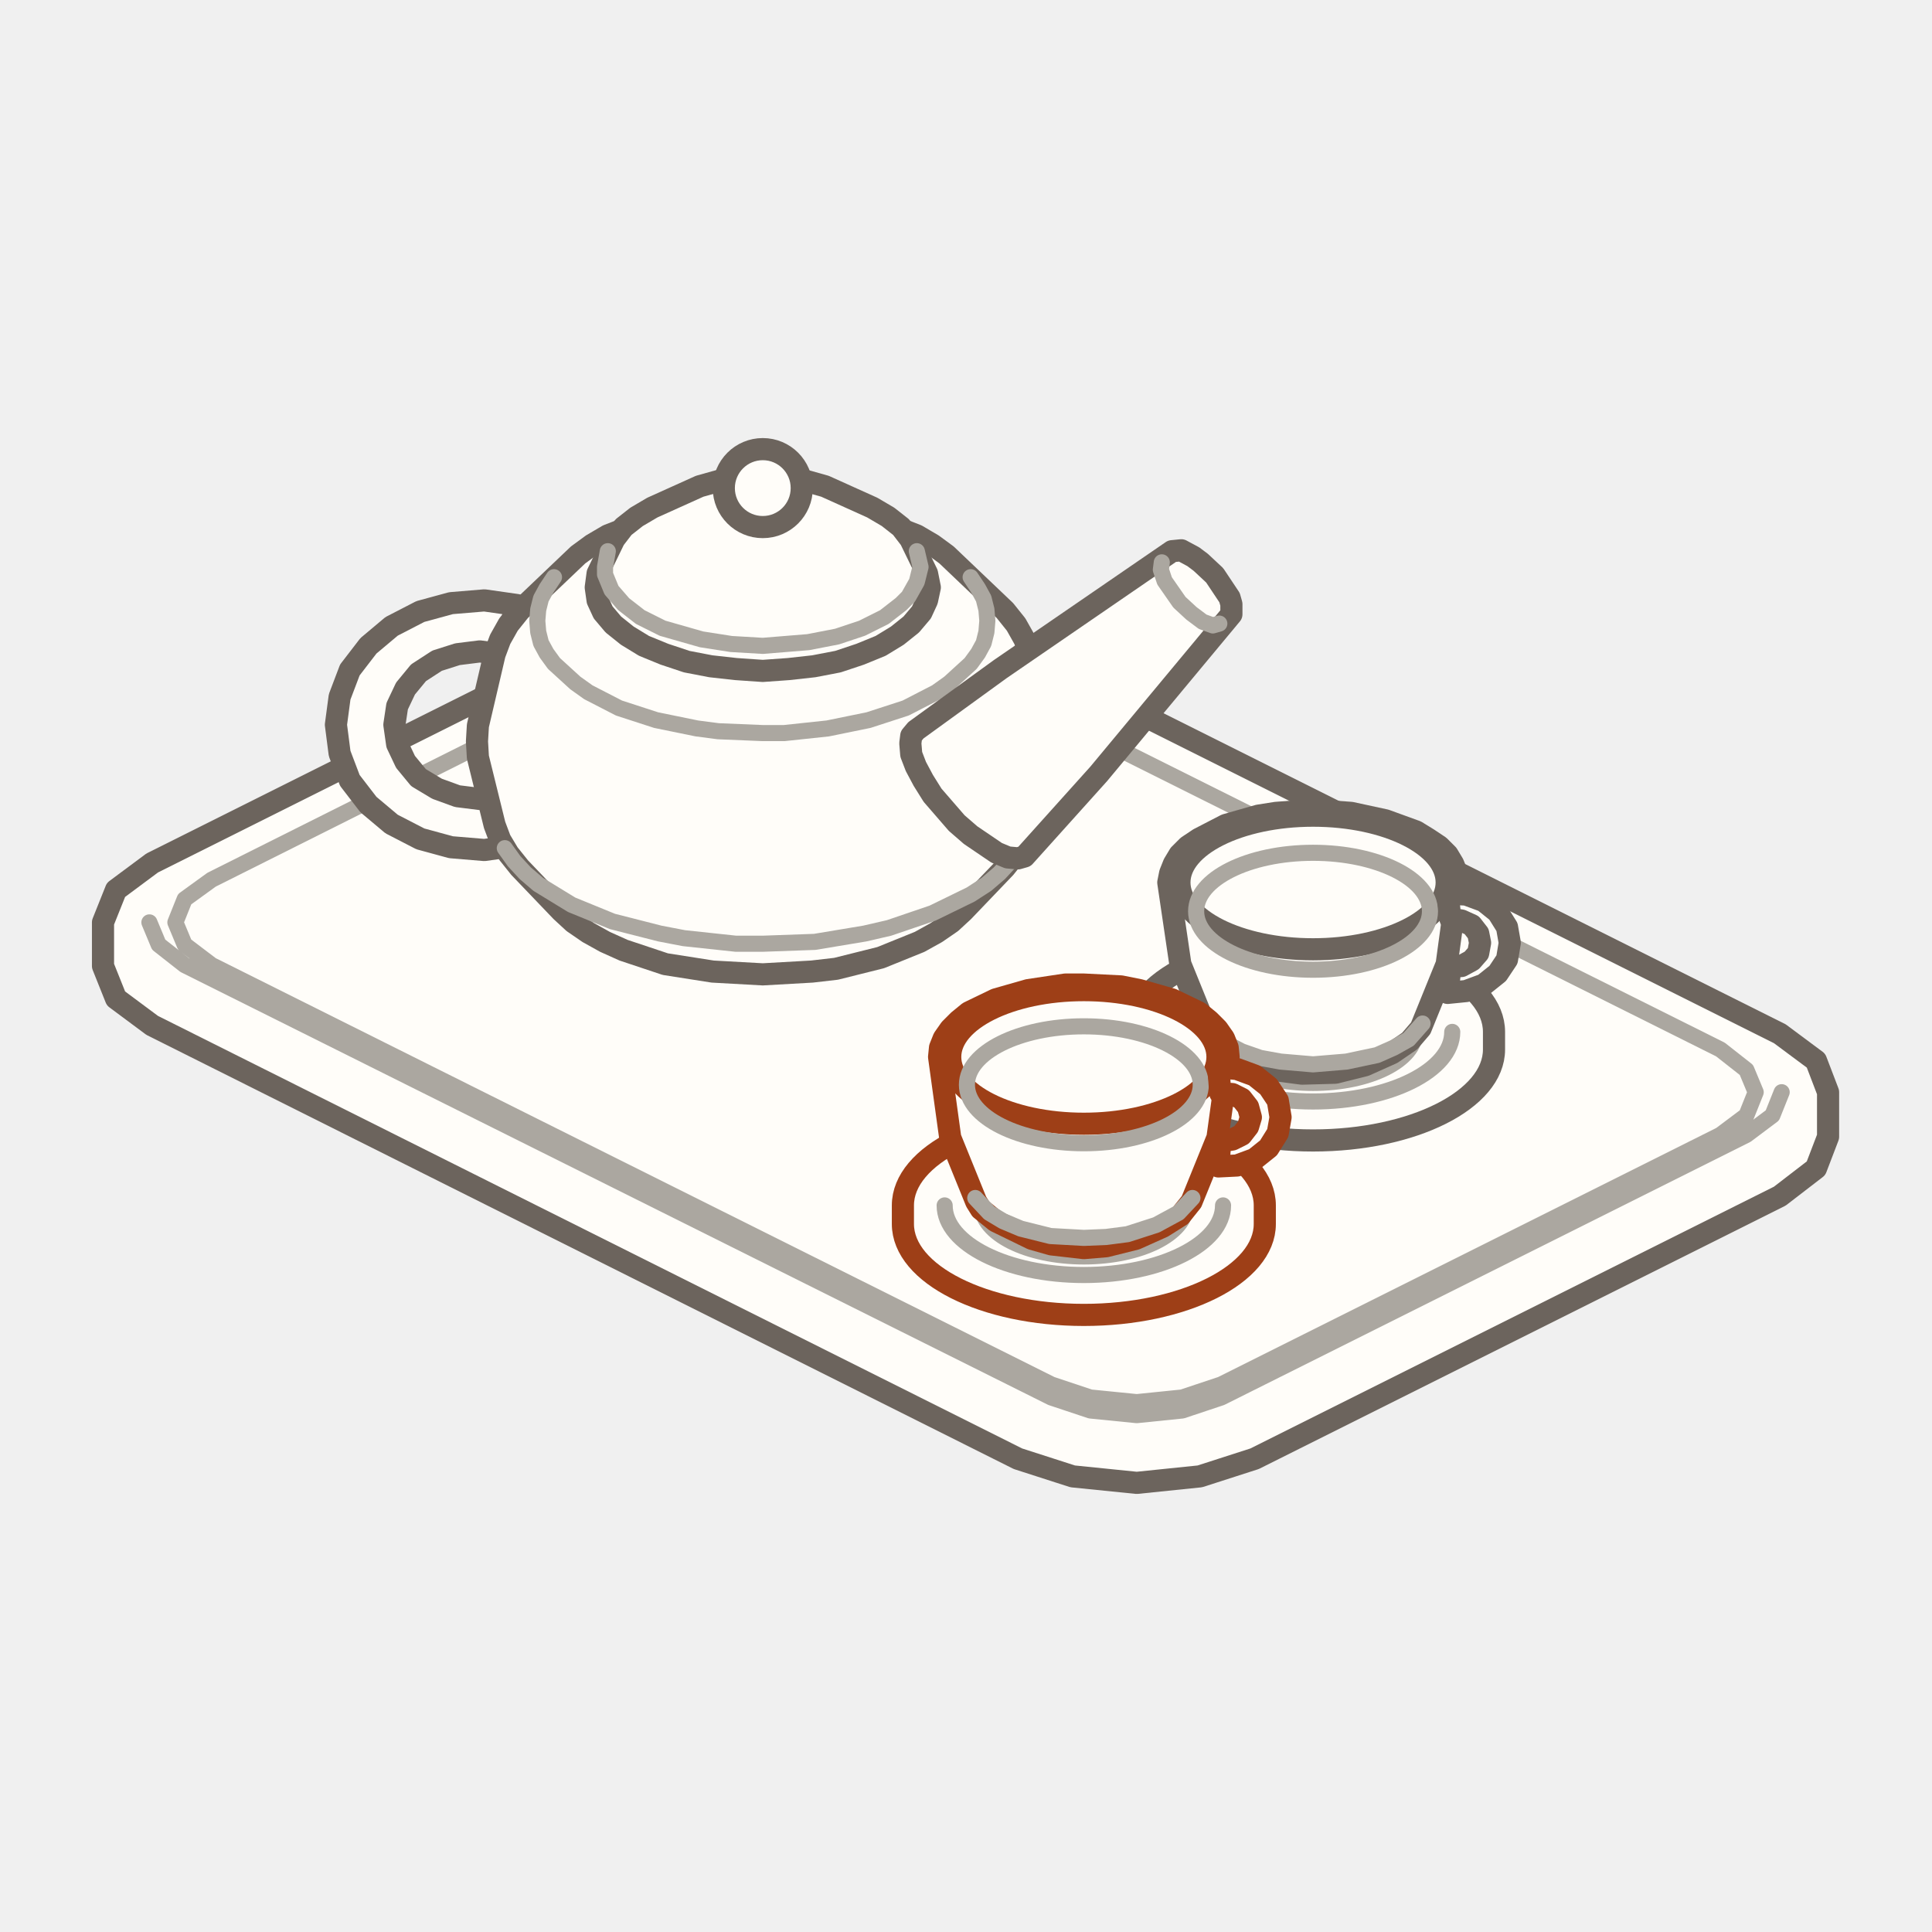
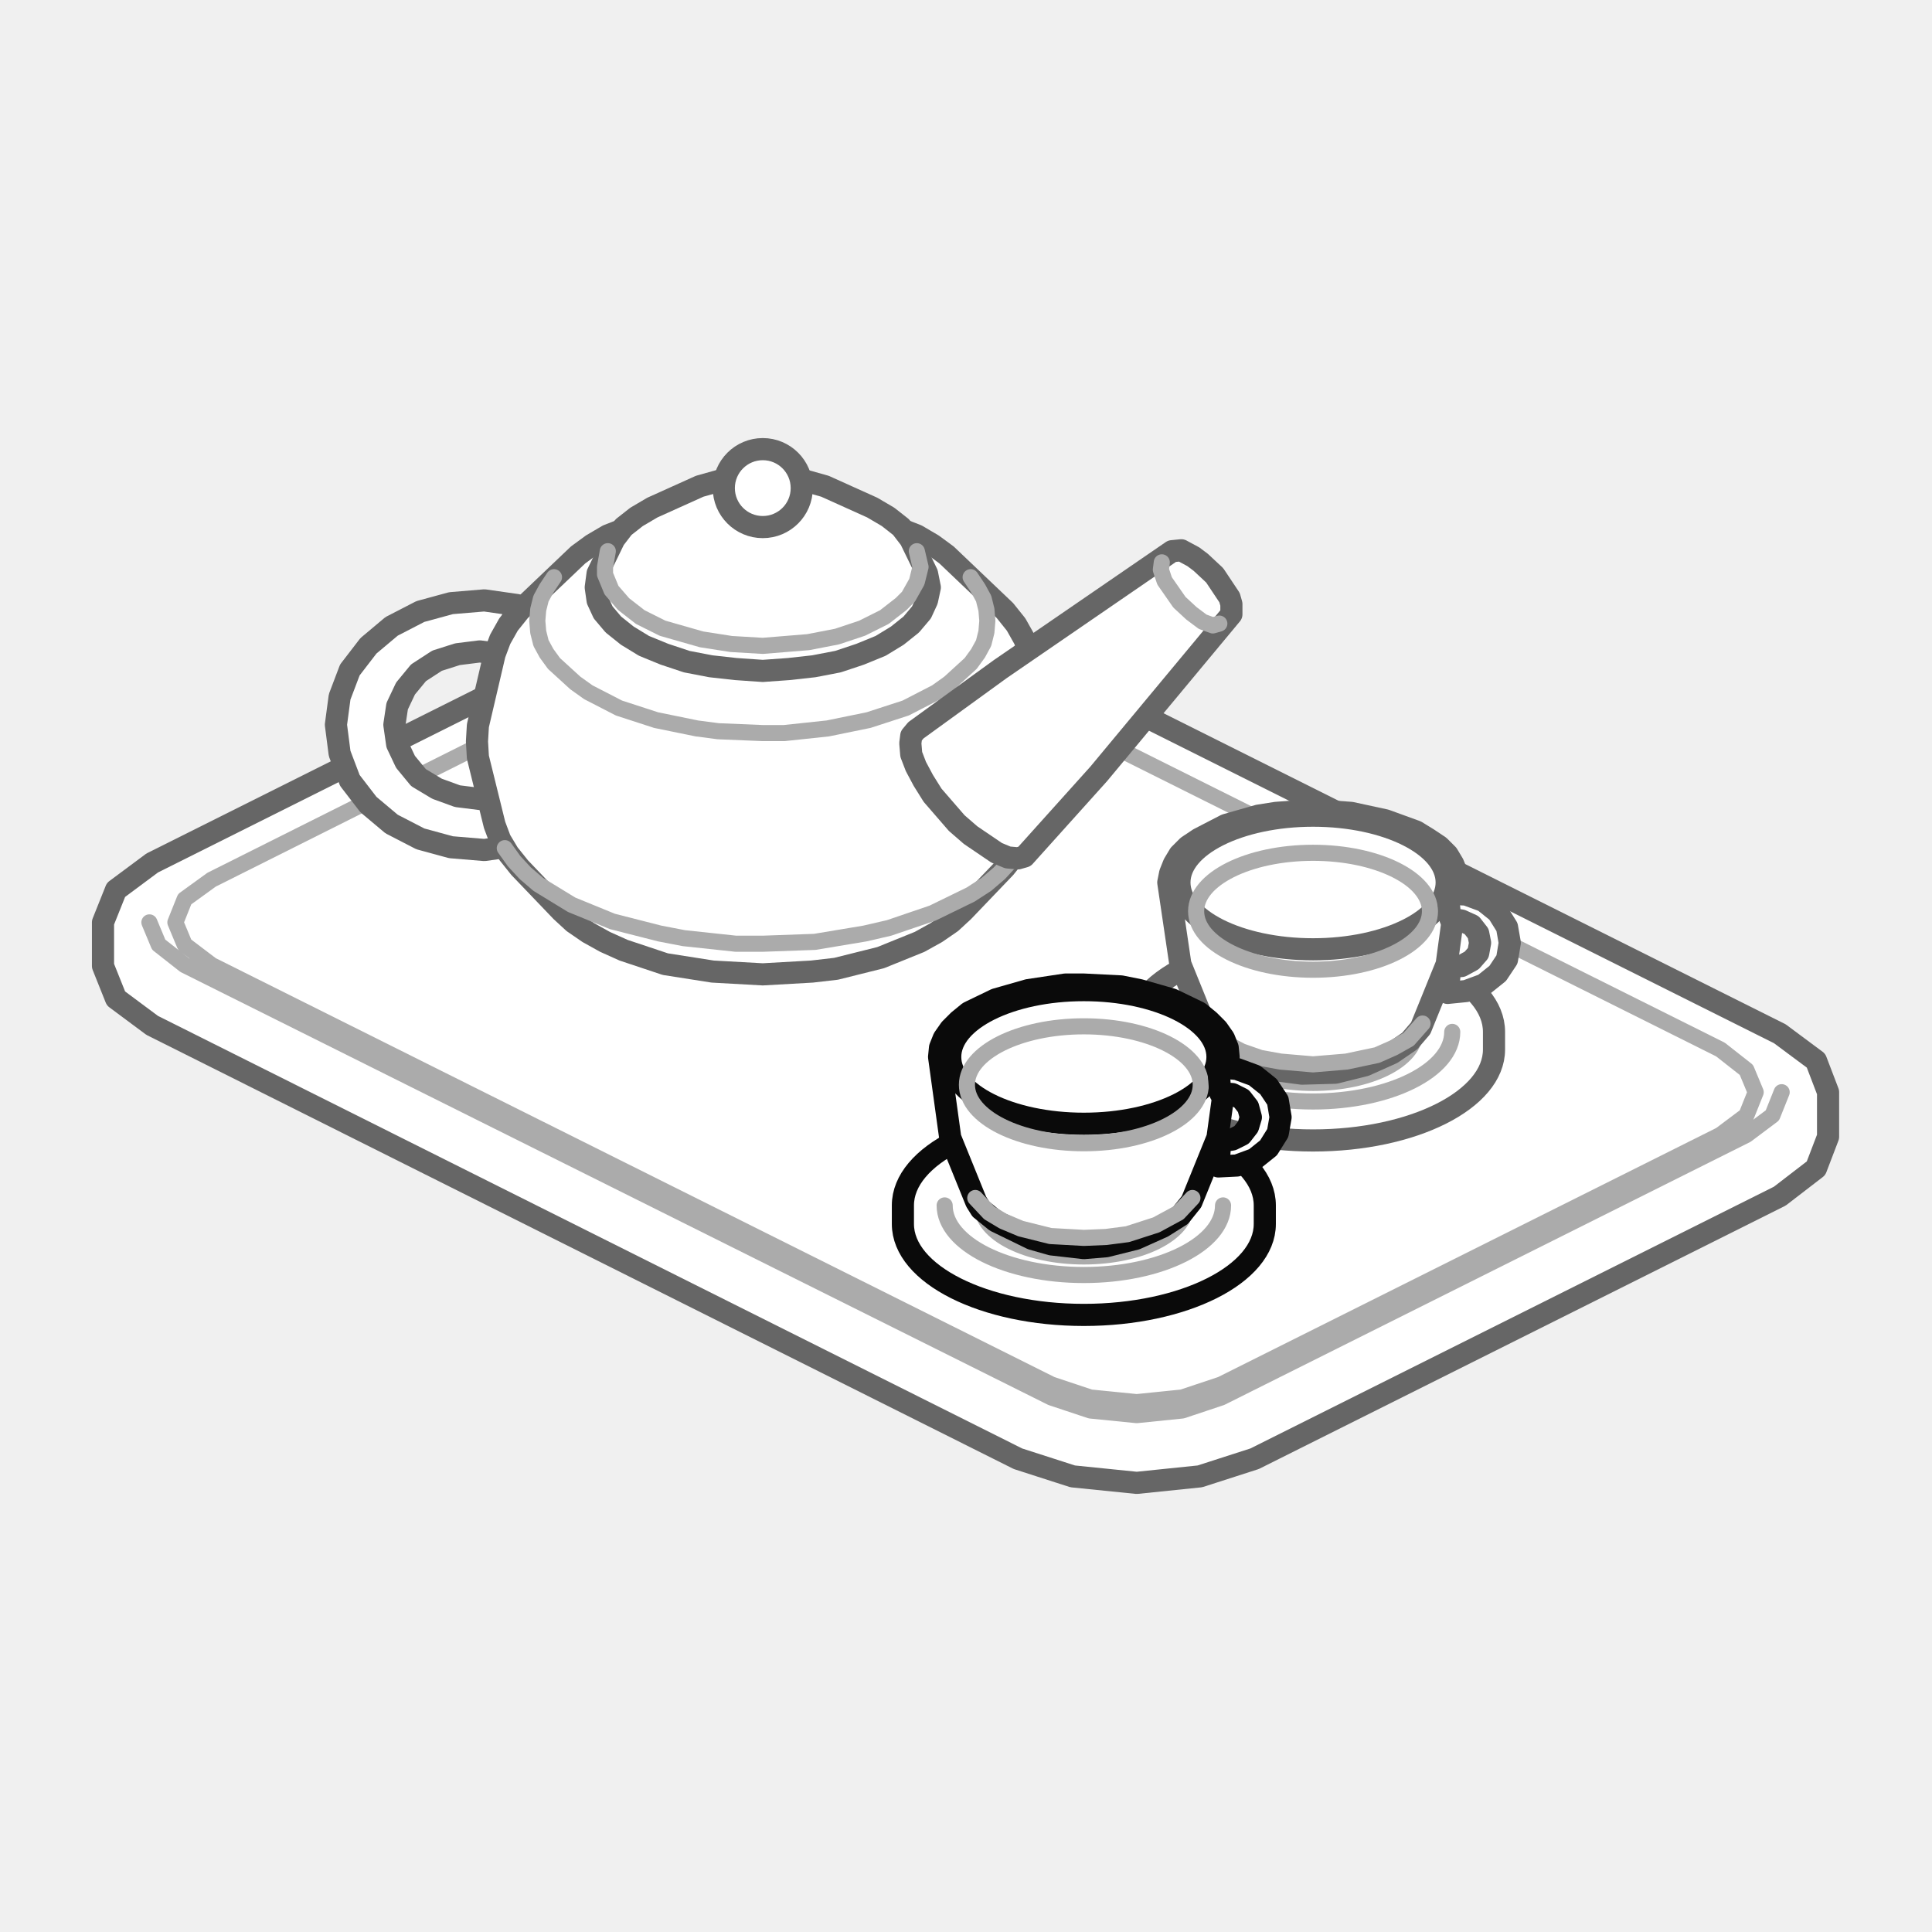
- <svg xmlns="http://www.w3.org/2000/svg" viewBox="-8.71 -7.23 20.82 20.82" width="96" height="96" class="u-icon u-icon--full" fill="#fffdf9" stroke="#6c645d" stroke-width="1.1" stroke-linecap="round" stroke-linejoin="round" data-icon="good-company" aria-hidden="true" focusable="false">
+ <svg xmlns="http://www.w3.org/2000/svg" viewBox="-8.71 -7.23 20.82 20.82" width="96" height="96" class="u-icon u-icon--full" fill="#ffffff" stroke="#666666" stroke-width="1.1" stroke-linecap="round" stroke-linejoin="round" data-icon="good-company" aria-hidden="true" focusable="false">
  <path d="M-7.6 2.71l.14-.35.39-.29 5.66-2.83.58-.19.69-.07.69.07.58.19 9.34 4.67.39.29.13.34 0 .48-.13.34-.39.3-5.66 2.83-.59.19-.68.07-.69-.07-.59-.19-9.33-4.67-.39-.29-.14-.35z" vector-effect="non-scaling-stroke" />
-   <path class="ui-s-l" stroke="#aba7a0" stroke-width="0.8" fill="none" d="M10.49 4.54l-.1.25-.28.21-5.66 2.83-.42.14-.49.05-.5-.05-.42-.14-9.34-4.66-.28-.22-.1-.24M4.45 7.69l-.42.14-.49.05-.5-.05-.42-.14-9.05-4.52-.29-.22-.1-.24.1-.25.29-.21 5.37-2.69.42-.14.5-.05.5.05.42.14 9.05 4.52.28.22.1.24-.1.25-.28.21z" vector-effect="non-scaling-stroke" />
+   <path class="ui-s-l" stroke="#ababab" stroke-width="0.8" fill="none" d="M10.49 4.54l-.1.25-.28.21-5.66 2.83-.42.14-.49.05-.5-.05-.42-.14-9.34-4.66-.28-.22-.1-.24M4.45 7.69l-.42.14-.49.05-.5-.05-.42-.14-9.05-4.52-.29-.22-.1-.24.1-.25.29-.21 5.37-2.69.42-.14.5-.05.5.05.42.14 9.05 4.52.28.22.1.24-.1.25-.28.21z" vector-effect="non-scaling-stroke" />
  <path d="M-3.14-.71l-.35-.05-.36.03-.33.09-.31.16-.25.21-.2.26-.11.29-.04.3.04.31.11.29.2.26.25.21.31.16.33.09.36.03.35-.05-.17-.53-.23.03-.24-.03-.22-.08-.2-.12-.14-.17-.09-.19-.03-.21.03-.2.09-.19.14-.17.2-.13.22-.07.24-.03.23.03z" vector-effect="non-scaling-stroke" />
  <path d="M-3.57.76l.01-.17.18-.77.06-.16.09-.16.12-.15.63-.6.15-.11.17-.1.41-.16.66-.16.19-.03.41-.02.4.02.19.03.66.16.41.16.17.1.15.11.63.6.12.15.09.16.06.16.18.77.02.17-.02.17-.18.73-.06.16-.09.15-.12.15-.45.47-.13.12-.16.11-.18.1-.42.17-.48.12-.26.03-.53.03-.54-.03-.51-.08-.45-.15-.2-.09-.18-.1-.16-.11-.13-.12-.45-.47-.12-.15-.09-.15-.06-.16-.18-.73z" vector-effect="non-scaling-stroke" />
-   <path class="ui-s-l" stroke="#aba7a0" stroke-width="0.8" fill="none" d="M2.28 1.91l-.1.14-.12.13-.14.12-.17.11-.41.2-.47.16-.26.06-.54.09-.56.02-.29 0-.56-.06-.26-.05-.51-.13-.44-.18-.36-.22-.14-.12-.12-.13-.1-.14M1.75-1.01l.08.12.06.11.03.12.01.12-.01.12-.03.12-.06.11-.08.11-.23.21-.14.1-.33.17-.4.13-.44.09-.47.05-.23 0-.48-.02-.23-.03-.44-.09-.4-.13-.33-.17-.14-.1-.23-.21-.08-.11-.06-.11-.03-.12-.01-.12.01-.12.03-.12.06-.11.08-.12" vector-effect="non-scaling-stroke" />
+   <path class="ui-s-l" stroke="#ababab" stroke-width="0.8" fill="none" d="M2.28 1.91l-.1.14-.12.13-.14.12-.17.11-.41.2-.47.16-.26.06-.54.09-.56.02-.29 0-.56-.06-.26-.05-.51-.13-.44-.18-.36-.22-.14-.12-.12-.13-.1-.14M1.75-1.01l.08.12.06.11.03.12.01.12-.01.12-.03.12-.06.11-.08.11-.23.21-.14.1-.33.17-.4.13-.44.09-.47.05-.23 0-.48-.02-.23-.03-.44-.09-.4-.13-.33-.17-.14-.1-.23-.21-.08-.11-.06-.11-.03-.12-.01-.12.01-.12.03-.12.06-.11.08-.12" vector-effect="non-scaling-stroke" />
  <path d="M-2.29-.9l.02-.15.18-.37.1-.13.14-.11.17-.1.51-.23.32-.09.36-.02.35.02.32.09.51.23.17.1.14.11.1.13.18.37.03.15-.03.14-.06.13-.11.13-.15.12-.18.11-.22.09-.24.08-.26.05-.27.03-.28.02-.29-.02-.27-.03-.26-.05-.24-.08-.22-.09-.18-.11-.15-.12-.11-.13-.06-.13z" vector-effect="non-scaling-stroke" />
-   <path class="ui-s-l" stroke="#aba7a0" stroke-width="0.8" fill="none" d="M1.17-1.29l.04.17-.04.16-.09.16-.08.08-.18.14-.24.12-.27.09-.31.06-.49.04-.34-.02-.32-.05-.42-.12-.24-.12-.18-.14-.13-.15-.07-.17 0-.08.03-.17" vector-effect="non-scaling-stroke" />
+   <path class="ui-s-l" stroke="#ababab" stroke-width="0.8" fill="none" d="M1.17-1.29l.04.17-.04.16-.09.16-.08.08-.18.14-.24.12-.27.09-.31.06-.49.04-.34-.02-.32-.05-.42-.12-.24-.12-.18-.14-.13-.15-.07-.17 0-.08.03-.17" vector-effect="non-scaling-stroke" />
  <path d="M-.91-1.97A.42.42 0 1 0 -.07-1.97A.42.42 0 1 0 -.91-1.97z" vector-effect="non-scaling-stroke" />
  <path d="M1.1.78l.01-.08.05-.06.91-.66 1.85-1.27.1-.01.13.07.08.06.15.14.16.24.02.07 0 .11-1.43 1.72-.8.89-.07.02-.11-.01-.12-.05-.28-.19-.15-.13-.26-.3-.1-.16-.08-.15-.05-.13z" vector-effect="non-scaling-stroke" />
-   <path class="ui-s-l" stroke="#aba7a0" stroke-width="0.8" fill="none" d="M4.43-.51l-.07.02-.11-.04-.12-.09-.13-.12-.16-.23-.04-.12.01-.08" vector-effect="non-scaling-stroke" />
+   <path class="ui-s-l" stroke="#ababab" stroke-width="0.8" fill="none" d="M4.43-.51l-.07.02-.11-.04-.12-.09-.13-.12-.16-.23-.04-.12.01-.08" vector-effect="non-scaling-stroke" />
  <path d="M3.49 3.89A1.95.98 0 0 1 7.39 3.89L7.39 4.08A1.95.98 0 0 1 3.49 4.08z" vector-effect="non-scaling-stroke" />
-   <path class="ui-s-l" stroke="#aba7a0" stroke-width="0.8" fill="none" d="M3.94 3.89A1.5.75 0 0 0 6.94 3.89M4.34 3.89A1.1.55 0 1 0 6.54 3.89A1.1.55 0 1 0 4.34 3.89z" vector-effect="non-scaling-stroke" />
+   <path class="ui-s-l" stroke="#ababab" stroke-width="0.8" fill="none" d="M3.94 3.89A1.5.75 0 0 0 6.94 3.89M4.34 3.89A1.1.55 0 1 0 6.54 3.89A1.1.55 0 1 0 4.34 3.89z" vector-effect="non-scaling-stroke" />
  <path d="M3.88 2.28l.02-.1.04-.1.06-.1.09-.09.12-.08.29-.15.35-.1.19-.03.4-.03.41.03.37.08.33.12.13.08.12.08.09.09.06.1.04.1.01.1-.12.88-.28.69-.12.14-.19.13-.29.13-.32.08-.36.01-.23-.03-.21-.06-.39-.19-.08-.07-.12-.14-.28-.69z" vector-effect="non-scaling-stroke" />
  <path class="ui-s-e" fill="none" d="M4 2.28A1.44.72 0 1 0 6.88 2.28A1.44.72 0 1 0 4 2.28z" vector-effect="non-scaling-stroke" />
-   <path class="ui-s-l" stroke="#aba7a0" stroke-width="0.8" fill="none" d="M4.18 2.59A1.26.63 0 1 0 6.7 2.59A1.26.63 0 1 0 4.18 2.59zM6.62 3.8l-.15.17-.16.09-.18.08-.33.07-.36.03-.35-.03-.22-.04-.2-.07-.25-.13-.15-.17" vector-effect="non-scaling-stroke" />
+   <path class="ui-s-l" stroke="#ababab" stroke-width="0.8" fill="none" d="M4.18 2.59A1.26.63 0 1 0 6.7 2.59A1.26.63 0 1 0 4.18 2.59zM6.62 3.8l-.15.17-.16.09-.18.08-.33.07-.36.03-.35-.03-.22-.04-.2-.07-.25-.13-.15-.17" vector-effect="non-scaling-stroke" />
  <path d="M6.89 3.47l.2-.02.19-.07.15-.12.1-.15.03-.18-.03-.17-.1-.16-.15-.12-.19-.07-.2-.01.03.27.12.02.11.05.07.09.02.1-.02.11-.07.08-.11.06-.12.01z" vector-effect="non-scaling-stroke" />
-   <path class="ui-s-a ui-f-g" stroke="#9e3f17" d="M1.02 5.76A1.95.98 0 0 1 4.92 5.76L4.92 5.96A1.95.98 0 0 1 1.02 5.96z" vector-effect="non-scaling-stroke" />
-   <path class="ui-s-l" stroke="#aba7a0" stroke-width="0.8" fill="none" d="M1.47 5.76A1.5.75 0 0 0 4.47 5.76M1.87 5.76A1.1.55 0 1 0 4.07 5.76A1.1.55 0 1 0 1.87 5.76z" vector-effect="non-scaling-stroke" />
-   <path class="ui-s-a ui-f-g" stroke="#9e3f17" d="M1.41 4.16l.01-.1.04-.1.07-.1.09-.09.11-.09.29-.14.35-.1.4-.06.2 0 .4.02.2.04.35.1.29.14.11.09.09.09.07.1.04.1.01.1-.12.87-.28.69-.12.15-.19.12-.29.13-.32.08-.24.02-.35-.04-.21-.06-.39-.19-.16-.13-.05-.08-.28-.69z" vector-effect="non-scaling-stroke" />
-   <path class="ui-s-a" stroke="#9e3f17" fill="none" d="M1.53 4.16A1.44.72 0 1 0 4.41 4.16A1.44.72 0 1 0 1.53 4.16z" vector-effect="non-scaling-stroke" />
-   <path class="ui-s-l" stroke="#aba7a0" stroke-width="0.8" fill="none" d="M1.71 4.46A1.26.63 0 1 0 4.23 4.46A1.26.63 0 1 0 1.71 4.46zM4.14 5.68l-.15.16-.24.13-.31.1-.23.03-.24.01-.36-.02-.32-.08-.19-.08-.15-.09-.15-.16" vector-effect="non-scaling-stroke" />
-   <path class="ui-s-a ui-f-g" stroke="#9e3f17" d="M4.42 5.34l.2-.01.19-.07.15-.12.1-.16.03-.17-.03-.18-.1-.15-.15-.12-.19-.07-.2-.02.02.28.13.01.1.05.07.09.03.11-.03.1-.07.09-.1.05-.13.02z" vector-effect="non-scaling-stroke" />
+   <path class="ui-s-a ui-f-g" stroke="#0a0a0a" d="M1.02 5.76A1.95.98 0 0 1 4.92 5.76L4.92 5.96A1.95.98 0 0 1 1.02 5.96z" vector-effect="non-scaling-stroke" />
+   <path class="ui-s-l" stroke="#ababab" stroke-width="0.8" fill="none" d="M1.47 5.76A1.5.75 0 0 0 4.47 5.76M1.87 5.76A1.1.55 0 1 0 4.07 5.76A1.1.55 0 1 0 1.87 5.76z" vector-effect="non-scaling-stroke" />
+   <path class="ui-s-a ui-f-g" stroke="#0a0a0a" d="M1.41 4.16l.01-.1.04-.1.07-.1.09-.09.11-.09.29-.14.35-.1.4-.06.2 0 .4.02.2.04.35.1.29.14.11.09.09.09.07.1.04.1.01.1-.12.87-.28.69-.12.15-.19.12-.29.13-.32.08-.24.02-.35-.04-.21-.06-.39-.19-.16-.13-.05-.08-.28-.69z" vector-effect="non-scaling-stroke" />
+   <path class="ui-s-a" stroke="#0a0a0a" fill="none" d="M1.53 4.16A1.44.72 0 1 0 4.41 4.16A1.44.72 0 1 0 1.53 4.16z" vector-effect="non-scaling-stroke" />
+   <path class="ui-s-l" stroke="#ababab" stroke-width="0.8" fill="none" d="M1.71 4.46A1.26.63 0 1 0 4.23 4.46A1.26.63 0 1 0 1.71 4.46zM4.14 5.68l-.15.16-.24.13-.31.1-.23.03-.24.01-.36-.02-.32-.08-.19-.08-.15-.09-.15-.16" vector-effect="non-scaling-stroke" />
+   <path class="ui-s-a ui-f-g" stroke="#0a0a0a" d="M4.42 5.34l.2-.01.19-.07.15-.12.1-.16.03-.17-.03-.18-.1-.15-.15-.12-.19-.07-.2-.02.02.28.13.01.1.05.07.09.03.11-.03.1-.07.09-.1.05-.13.02z" vector-effect="non-scaling-stroke" />
</svg>
